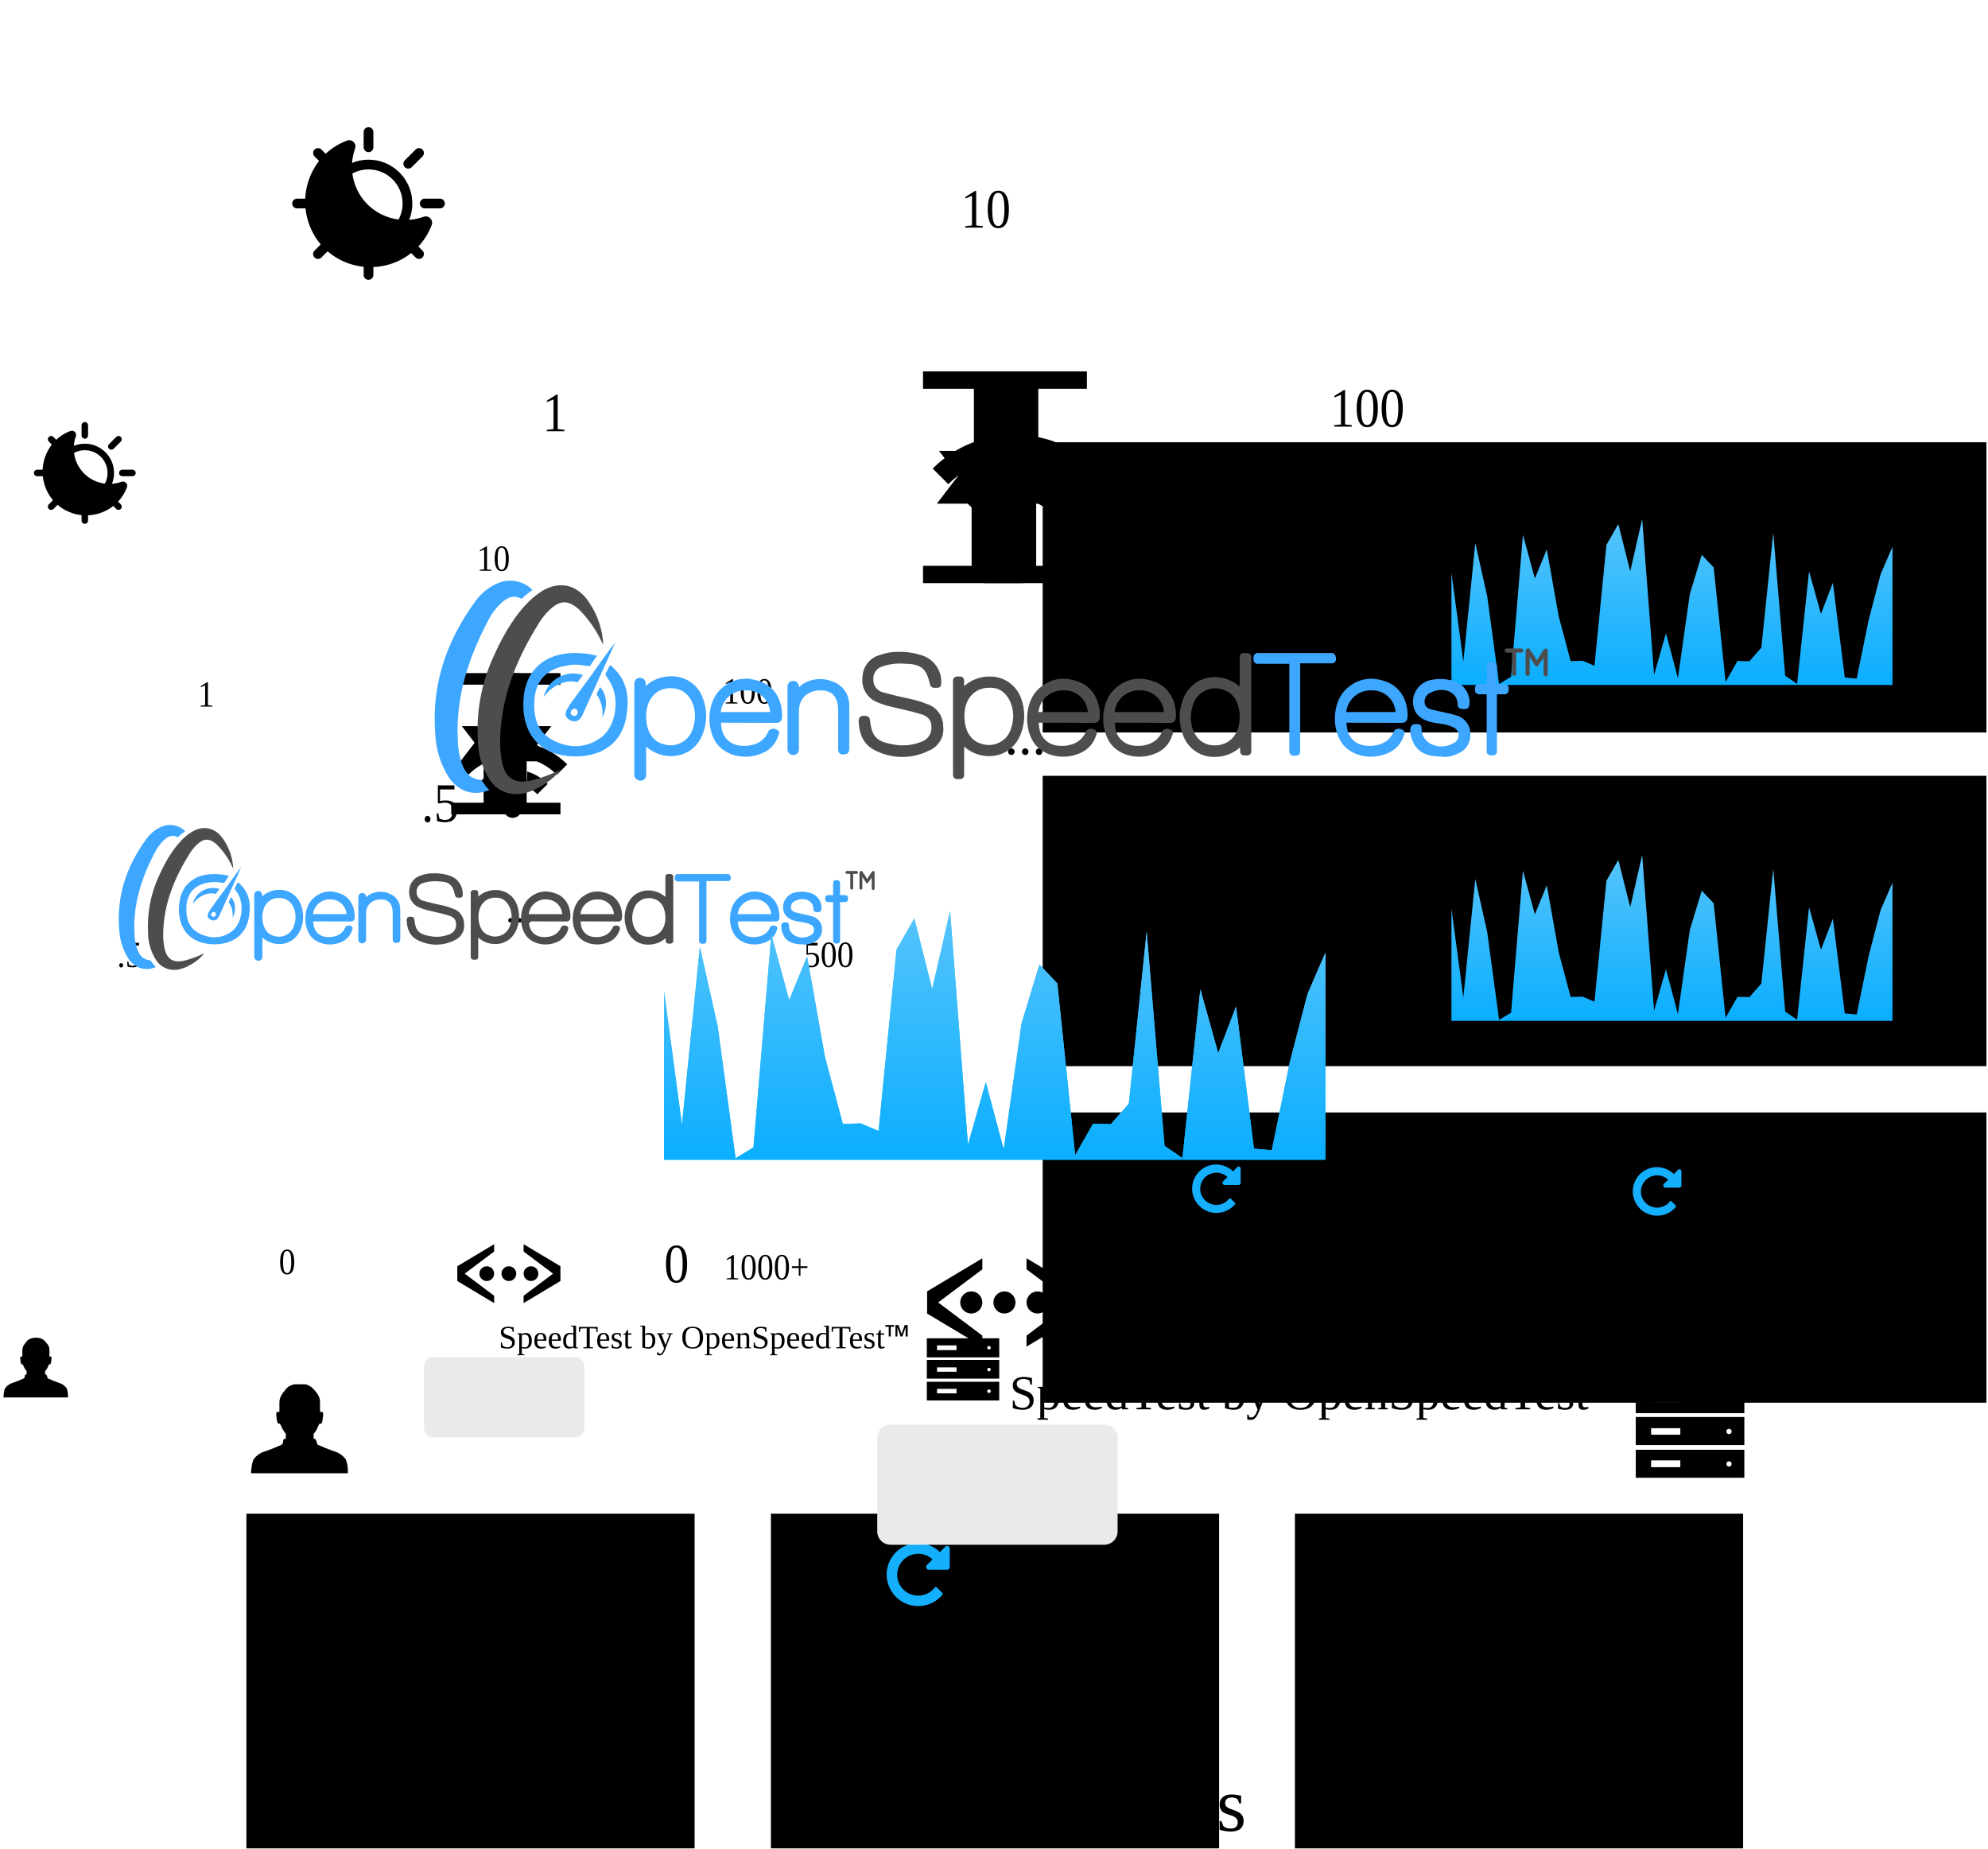
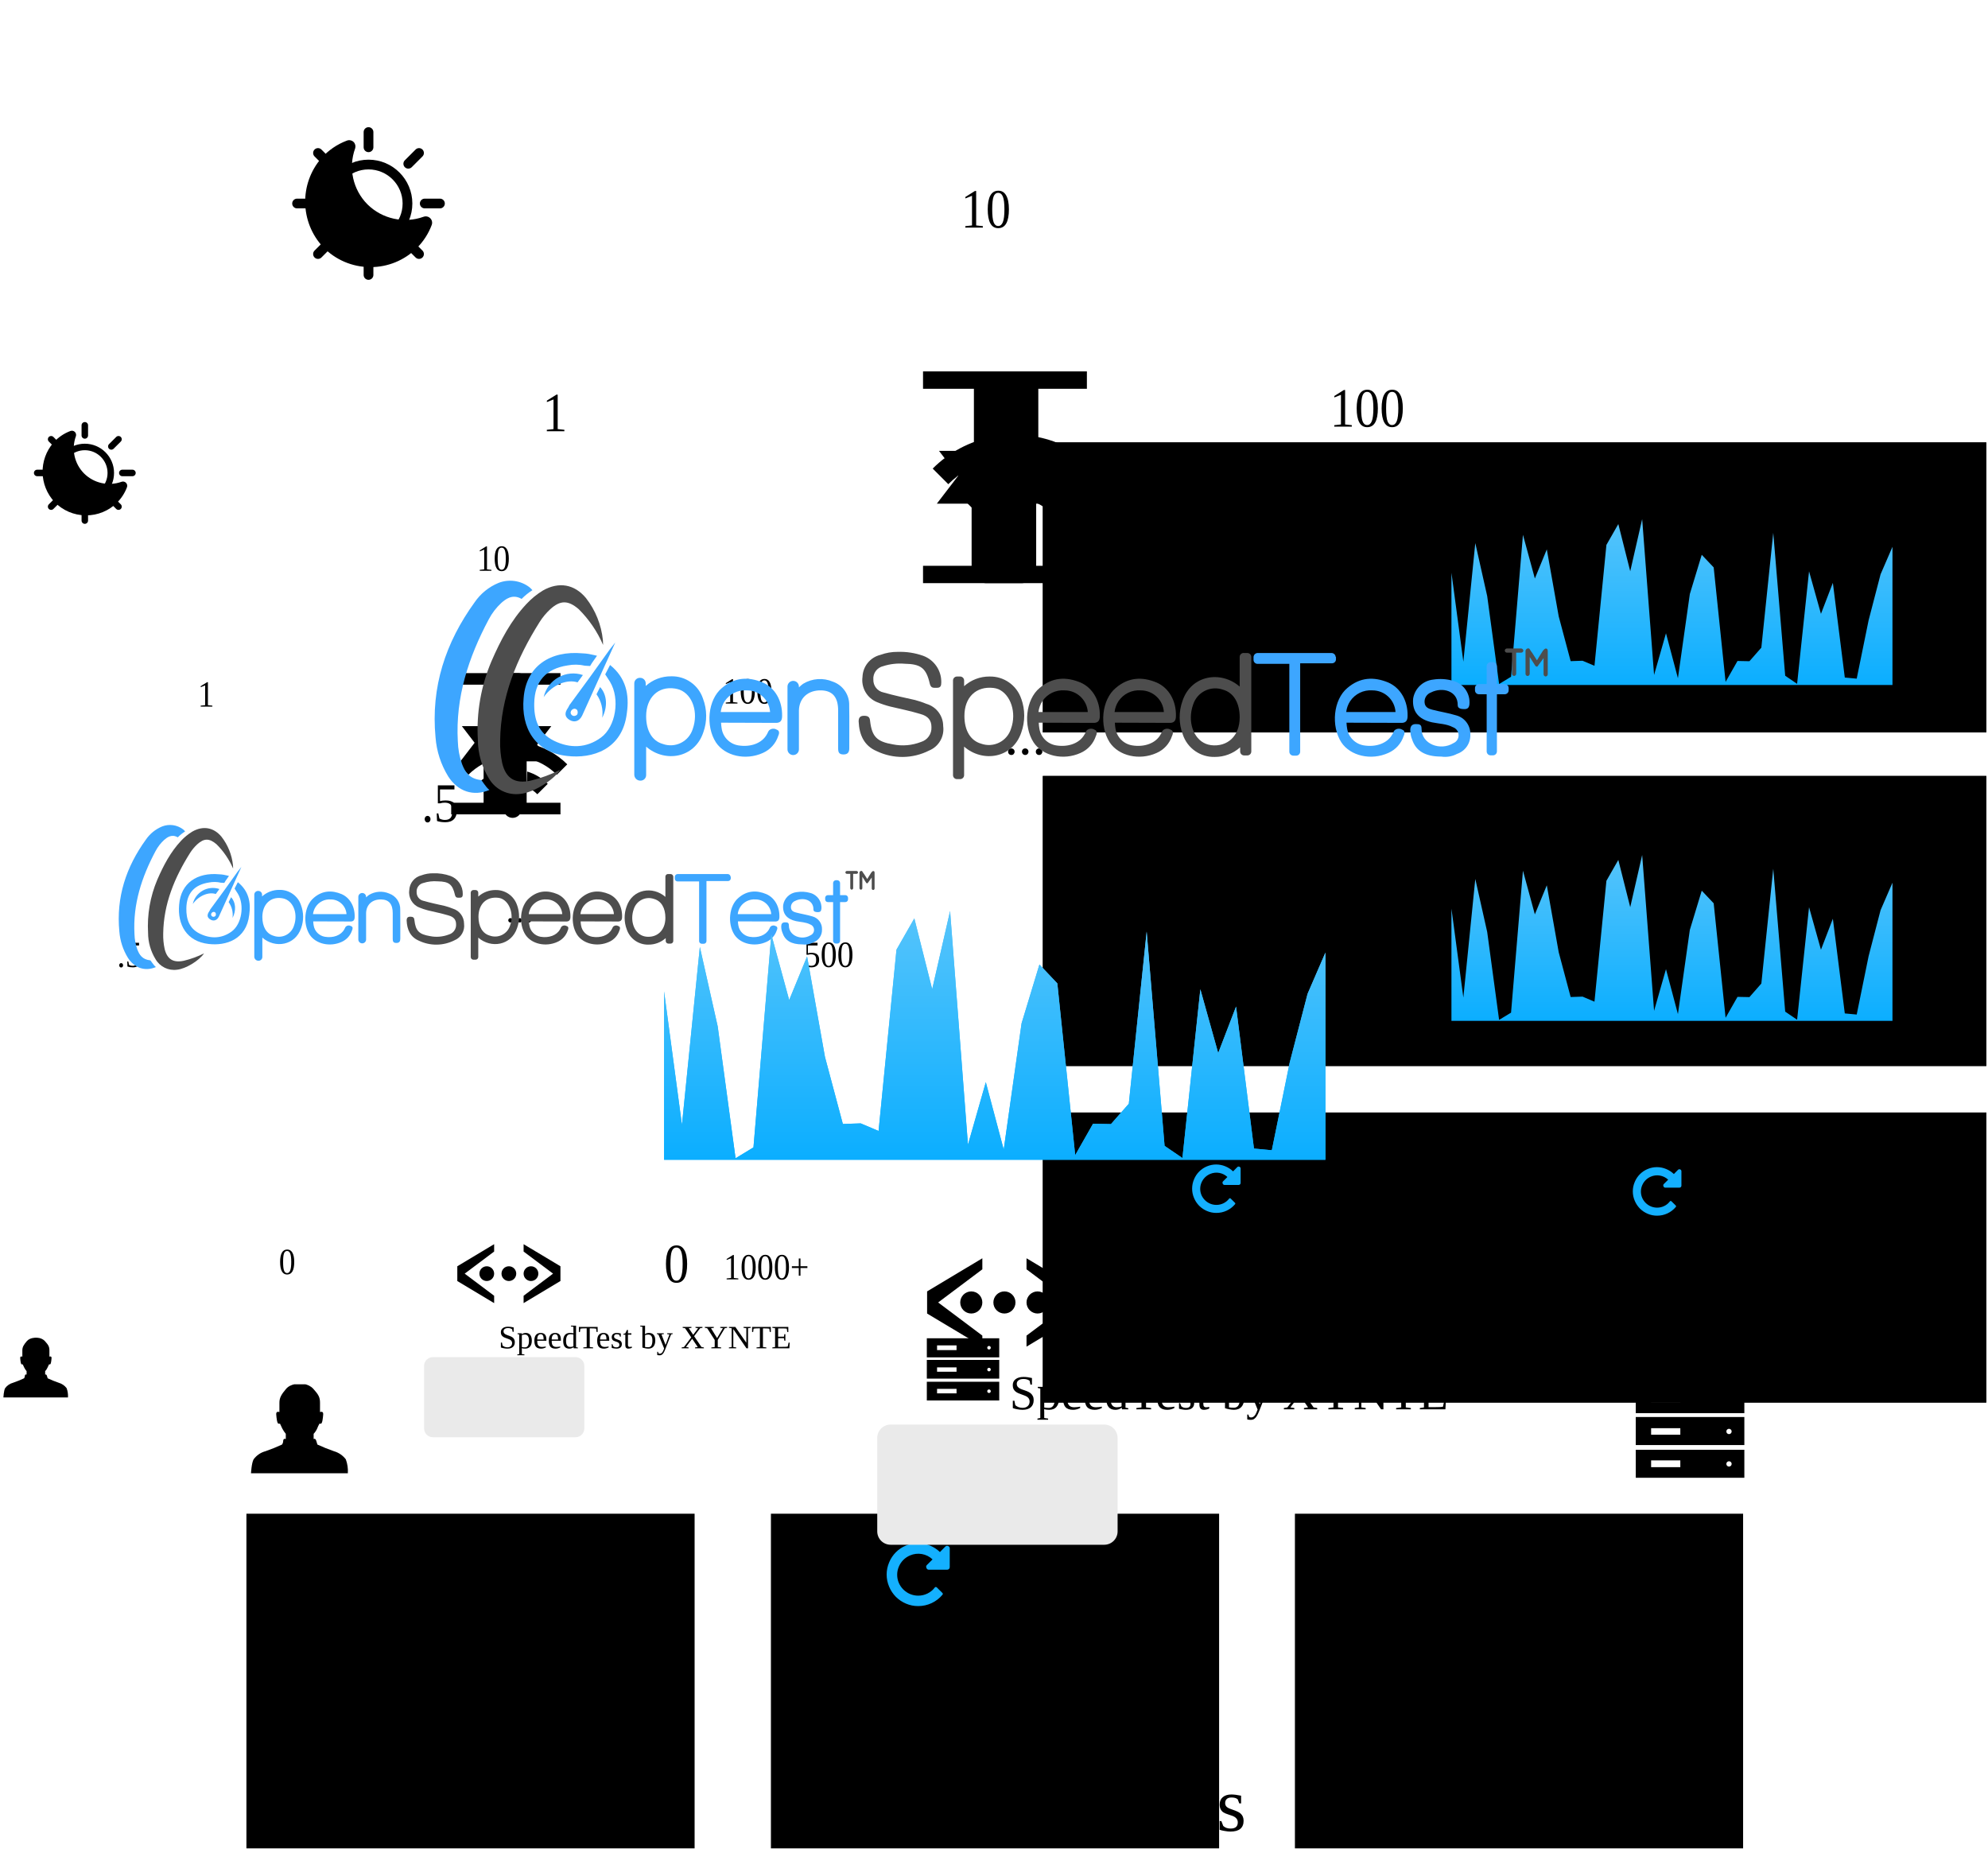
- <svg xmlns="http://www.w3.org/2000/svg" xmlns:xlink="http://www.w3.org/1999/xlink" version="1.1" id="OpenSpeedtest" class="openSpeedtestApp">
+ <svg xmlns="http://www.w3.org/2000/svg" xmlns:xlink="http://www.w3.org/1999/xlink" version="69" id="SpeedTest" class="openSpeedtestApp">
  <symbol id="logo" viewBox="0 0 262.79 50.38">
-     <a target="_blank" href="http://openspeedtest.com?ref=Self-Hosted-Intro&amp;run=5">
+     <a target="_blank" href="http://xynte.t.me">
      <g>
        <path d="M39.77,15.17A27,27,0,0,0,34,6.71c-2.49-2.13-4.33-2.13-6.68,0a15.2,15.2,0,0,0-2.55,3.06c-5.4,8.59-9.17,17.68-9.31,28a22.39,22.39,0,0,0,.5,5.33C16.83,46.7,19,48,22.66,47.2a32.27,32.27,0,0,0,7-2.56c-1.78,2.63-6.47,5.4-9.38,5.68a7.44,7.44,0,0,1-7.46-3.62,17.59,17.59,0,0,1-2.62-9.16A41.31,41.31,0,0,1,13.42,19C15.55,14.1,18,9.41,21.66,5.51a18.35,18.35,0,0,1,3.91-3.2C29.33.18,33,.82,35.72,4.09a19.33,19.33,0,0,1,4,9.94Z" style="fill: #4d4d4d" />
        <path d="M12.93,49.4C9.16,51,5.47,49.76,3.2,46.2A20.53,20.53,0,0,1,.21,37C-.92,25.11,2.56,14.6,9.45,5.08A12.69,12.69,0,0,1,15.06.53a7.51,7.51,0,0,1,7.31,1,5.17,5.17,0,0,1,.71.71A14.47,14.47,0,0,0,20.53,4.3c-2.21-1.28-3.84.14-4.76.92a14.34,14.34,0,0,0-3,3.91C8,18.08,4.9,27.52,5.47,37.89a17.58,17.58,0,0,0,1,5.4c.71,1.85,1.71,3.48,4.48,3.77C11.15,47.06,12,48.69,12.93,49.4Z" style="fill: #3da6ff" />
        <path d="M109.31,16.8a16.31,16.31,0,0,1,6,.92A6.55,6.55,0,0,1,119.61,24c0,.78-.15,1.28-1,1.28s-1.42.14-1.7-.92c-.86-3.77-2.13-4.69-6-4.76a12.92,12.92,0,0,0-5,.57,3,3,0,0,0-2.34,3.19A3,3,0,0,0,106,26.39c2.48.71,4.9,1.21,7.39,1.77a22,22,0,0,1,2.77.93,5.47,5.47,0,0,1,3.9,5.25,5.44,5.44,0,0,1-3.34,5.76,14,14,0,0,1-12.35.14c-3-1.28-4.12-3.84-4.27-7,0-.93.36-1.35,1.28-1.35s1.35.28,1.42,1.21c.43,3.76,1.64,4.9,5.4,5.54a11.78,11.78,0,0,0,6.61-.57,3.45,3.45,0,0,0,2.48-3.48c0-1.64-.78-2.63-2.63-3.13-2.34-.71-4.83-1.21-7.17-1.77a22.21,22.21,0,0,1-3-1,5.61,5.61,0,0,1-3.48-6,5.55,5.55,0,0,1,4.26-5.19A11.35,11.35,0,0,1,109.31,16.8Z" style="fill: #4d4d4d" />
        <path d="M237.65,41.52c-3.84,0-6-1.35-6.89-4.05a5.87,5.87,0,0,1-.43-2.2c0-.86.36-1.42,1.28-1.42S233,33.92,233,35c0,3.55,4.41,5.26,7.53,3.34a2,2,0,0,0,1.21-1.92,2,2,0,0,0-1.35-1.84c-1.49-.79-3.2-.79-4.9-1.14-3.2-.71-4.76-2.56-4.48-5.61a5.37,5.37,0,0,1,4.69-4.48,10.83,10.83,0,0,1,4.76.29,5.24,5.24,0,0,1,3.84,5.54c-.08.78-.43,1.13-1.14,1.13s-1.63-.07-1.63-.92c.07-3.34-3.56-4.4-6.33-3a2.31,2.31,0,0,0-1.49,2.34c.07,1.14.93,1.49,1.78,1.71,1.85.49,3.83.78,5.68,1.35a4.49,4.49,0,0,1,3.34,4.54,4.62,4.62,0,0,1-3.13,4.55A6,6,0,0,1,237.65,41.52Z" style="fill: #3da6ff" />
        <path d="M35,22.27,33.74,24c-2.35-.78-5.83.43-8,3.48A7.15,7.15,0,0,1,35,22.27Z" style="fill: #3da6ff" />
        <path d="M39.56,32.35a7.75,7.75,0,0,0-1.35-5.54l.85-1.7C40.7,26.89,40.91,29.73,39.56,32.35Z" style="fill: #3da6ff" />
        <path d="M262.79,17.65h0V16.8c0-.36,0-.71-.35-.78s-.57.28-.78.5c-.43.71-.93,1.42-1.42,2.27-.57-.85-1-1.64-1.5-2.27-.14-.29-.35-.71-.78-.5s-.42.42-.42.78V22a.53.53,0,0,0,.49.5h0a.53.53,0,0,0,.5-.5v-4l1.35,2.13c.14.14.43.28.57,0l1.35-1.85v3.84a.53.53,0,0,0,.5.49h0a.53.53,0,0,0,.49-.49V17.72h0Z" style="fill: #4d4d4d" />
        <path d="M256.54,16h-3.41a.53.53,0,0,0-.49.49h0a.53.53,0,0,0,.49.5h1.21v5a.54.54,0,0,0,.5.5h0a.54.54,0,0,0,.5-.5v-5h1.2a.53.53,0,0,0,.5-.5h0A.59.59,0,0,0,256.54,16Z" style="fill: #4d4d4d" />
        <path d="M252.64,24.4h-1.85V20.14a1,1,0,0,0-.92-.93h-.57a1,1,0,0,0-.93.93V24.4h-1.84a.94.94,0,0,0-.92.92v.57a.93.93,0,0,0,.92.92h1.84v13.5a.94.94,0,0,0,.93.92h.57a.94.94,0,0,0,.92-.92V26.81h1.85a.94.94,0,0,0,.92-.92v-.57A.94.94,0,0,0,252.64,24.4Z" style="fill: #3da6ff" />
        <path d="M212.72,18a1,1,0,0,0-.92-.93H194.25a1,1,0,0,0-.92.93v.71a.94.94,0,0,0,.92.92h7.53V40.38a.94.94,0,0,0,.93.92h.71a.94.94,0,0,0,.92-.92V19.5h7.53a.94.94,0,0,0,.92-.92V18Z" style="fill: #3da6ff" />
        <path d="M190.06,39.31v0Z" style="fill: #7c7c7c" />
        <path d="M190.06,18v7c-4.4-3.84-11.43-2.77-13.49,3.34a11.48,11.48,0,0,0,.07,8,7.72,7.72,0,0,0,7.53,5.26,8.84,8.84,0,0,0,6-2.27h0v1a.94.94,0,0,0,.93.92h.78a.93.93,0,0,0,.92-.92V18a.94.94,0,0,0-.92-.93h-.78A.92.92,0,0,0,190.06,18Zm-6.82,20.81a4.79,4.79,0,0,1-1.13-.29c-3.06-1.2-4.41-5.39-3.06-9.23a5.49,5.49,0,0,1,7.11-3.55c2.48.71,3.9,3.12,3.9,6.53C190.06,36.62,187.22,39.31,183.24,38.82Z" style="fill: #4d4d4d" />
        <path d="M48.58,47.2h0a1.31,1.31,0,0,0,1.35-1.35V39.17c4.4,3.84,11.43,2.77,13.49-3.34a11.48,11.48,0,0,0-.07-8,7.7,7.7,0,0,0-7.52-5.26,8.83,8.83,0,0,0-6,2.28h0v-.57a1.31,1.31,0,0,0-1.35-1.35h0a1.31,1.31,0,0,0-1.35,1.35V45.78A1.42,1.42,0,0,0,48.58,47.2Zm8.17-21.74a6,6,0,0,1,1.13.29c3.06,1.21,4.41,5.4,3.06,9.23a5.47,5.47,0,0,1-7.1,3.55c-2.49-.71-3.91-3.12-3.91-6.53C49.93,27.67,52.7,24.83,56.75,25.46Z" style="fill: #3da6ff" />
        <path d="M228.06,33.56c1.21.07,1.64-.5,1.64-1.63.07-3.55-1.64-6.61-4.55-7.89-3.41-1.42-6.68-1.27-9.66,1.28-3.34,2.77-3.91,9-1.42,12.86,2.13,3.19,7,4.33,11.08,2.48a6.57,6.57,0,0,0,3.62-4c.29-.57.36-1.28-.35-1.5a1.51,1.51,0,0,0-1.78.15c-.28.28-.35.71-.57,1-1.13,2.06-3.83,3.05-6.74,2.56a4.77,4.77,0,0,1-3.91-4,10.21,10.21,0,0,1-.14-1.35ZM215.21,31a5.92,5.92,0,0,1,.92-2.55h0a5.81,5.81,0,0,1,5.26-2.56A5.46,5.46,0,0,1,226.85,31Z" style="fill: #3da6ff" />
        <path d="M173.37,33.56c1.21.07,1.64-.5,1.64-1.63.07-3.55-1.64-6.61-4.55-7.89-3.41-1.42-6.68-1.27-9.66,1.28-3.34,2.77-3.91,9-1.42,12.86,2.13,3.19,7,4.33,11.08,2.48a6.57,6.57,0,0,0,3.62-4c.29-.57.36-1.28-.35-1.5a1.51,1.51,0,0,0-1.78.15c-.28.28-.35.71-.57,1-1.13,2.06-3.83,3.05-6.74,2.56a4.77,4.77,0,0,1-3.91-4,10.21,10.21,0,0,1-.14-1.35ZM160.52,31a5.92,5.92,0,0,1,.92-2.55h0a5.81,5.81,0,0,1,5.26-2.56A5.46,5.46,0,0,1,172.16,31Z" style="fill: #4d4d4d" />
        <path d="M155.4,33.56c1.21.07,1.64-.5,1.64-1.63.07-3.55-1.64-6.61-4.55-7.89-3.41-1.42-6.68-1.27-9.66,1.28-3.34,2.77-3.91,9-1.42,12.86,2.13,3.19,7,4.33,11.08,2.48a6.57,6.57,0,0,0,3.62-4c.29-.57.36-1.28-.35-1.5a1.51,1.51,0,0,0-1.78.15c-.28.28-.35.71-.57,1-1.13,2.06-3.83,3.05-6.74,2.56a4.77,4.77,0,0,1-3.91-4,10.21,10.21,0,0,1-.14-1.35ZM142.55,31a5.92,5.92,0,0,1,.92-2.55h0a5.81,5.81,0,0,1,5.26-2.56A5.49,5.49,0,0,1,154.2,31Z" style="fill: #4d4d4d" />
        <path d="M80.4,33.56c1.21.07,1.63-.5,1.63-1.63.07-3.55-1.63-6.61-4.54-7.89-3.41-1.42-6.68-1.27-9.66,1.28-3.34,2.77-3.91,9-1.42,12.86,2.13,3.19,7,4.33,11.08,2.48a6.6,6.6,0,0,0,3.62-4c.28-.57.36-1.28-.36-1.5a1.49,1.49,0,0,0-1.77.15c-.28.28-.36.71-.57,1-1.14,2.06-3.83,3.05-6.75,2.56a4.75,4.75,0,0,1-3.9-4,10.21,10.21,0,0,1-.14-1.35ZM67.54,31a5.88,5.88,0,0,1,.93-2.55h0a5.8,5.8,0,0,1,5.25-2.56A5.46,5.46,0,0,1,79.19,31Z" style="fill: #3da6ff" />
        <path d="M97.87,29.51A5.77,5.77,0,0,0,94,23.83a7.7,7.7,0,0,0-7,.5,8.08,8.08,0,0,0-1,.85V25a1.35,1.35,0,1,0-2.7,0V39.81a1.35,1.35,0,0,0,2.7,0V30.65c.07-3,2.2-4.83,5.26-4.76,2.7.07,4,1.63,4,4.76v8.88c0,.92.15,1.49,1.28,1.49s1.35-.71,1.35-1.49C97.87,36.26,97.94,32.92,97.87,29.51Z" style="fill: #3da6ff" />
        <path d="M86,32.07v0Z" style="fill: #3da6ff" />
        <path d="M45.38,31.22c-1,8.66-8.16,10.86-14.13,10.15C23.65,40.52,20.38,34.7,21,27.74c.57-7.6,6.32-11.3,13.92-10.59a10.89,10.89,0,0,1,1.5.15c.78.14,1.91.42,1.91.42l-1.2,1.71-.43.71-1.21-.07A9.87,9.87,0,0,0,31.39,20c-5.11.78-7.81,3.76-7.88,9-.07,3.76,1,7,4.69,8.8s7.6,1.78,11.08-.78,4.54-9.09,2.13-13.14l-1.14-1.77,1.14-2.21C45.17,22.91,46,26.89,45.38,31.22Z" style="fill: #3da6ff" />
        <path d="M41.34,16.23h0c-3.13,4.41-6.25,8.74-9.52,13.14l-.14.29c-.07.07-.07.14-.15.28-.92,1.28-.85,2.2.29,2.91s2.34.36,3-1c2.28-5,4.55-10.09,6.89-15.2l.93-2.06ZM33.67,31.57a1,1,0,0,1-.72.36.83.83,0,0,1-.85-.85,1,1,0,0,1,.85-.86.81.81,0,0,1,.72.36A1.22,1.22,0,0,1,33.67,31.57Z" style="fill: #3da6ff" />
        <path d="M136.08,34.91a5.46,5.46,0,0,1-7.1,3.55c-2.48-.71-3.91-3.12-3.91-6.53,0-4.41,2.77-7.1,6.89-6.61a4.75,4.75,0,0,1,1.14.29C136,26.89,137.43,31.15,136.08,34.91Zm2.42-7A7.72,7.72,0,0,0,131,22.62a8.85,8.85,0,0,0-6,2.28V23.55a.94.94,0,0,0-.92-.93h-.78a.94.94,0,0,0-.92.93V45.92a.93.93,0,0,0,.92.92h.78a.93.93,0,0,0,.92-.92V39.17c4.41,3.84,11.44,2.77,13.5-3.34A11.79,11.79,0,0,0,138.5,27.88Z" style="fill: #4d4d4d" />
      </g>
      <rect fill="transparent" x="0" y="0" width="265" height="60" />
    </a>
  </symbol>
  <symbol id="mainGaugebg" viewBox="0 0 295.93 270.18">
    <path fill="none" d="M64.32,256.41a137,137,0,1,1,192.09-24.8l-.07.09a134.45,134.45,0,0,1-24.71,24.71" />
  </symbol>
  <symbol id="mainGaugeBlue" viewBox="0 0 295.93 270.18">
    <path fill="none" d="M64.32,256.41a137,137,0,1,1,192.09-24.8l-.07.09a134.45,134.45,0,0,1-24.71,24.71" />
  </symbol>
  <symbol id="mainGaugeWhite" viewBox="0 0 295.93 270.18">
    <path fill="none" d="M64.32,256.41a137,137,0,1,1,192.09-24.8l-.07.09a134.45,134.45,0,0,1-24.71,24.71" />
  </symbol>
  <symbol id="oDoMeter" viewBox="0 0 295.93 270.18">
    <text transform="translate(76.34 264.28) scale(0.9 1)">0</text>
    <text transform="translate(23.81 164.6) scale(0.9 1)">.5</text>
    <text transform="translate(50.01 80.11) scale(0.9 1)">1</text>
    <text transform="translate(140.58 36.04) scale(0.9 1)">10</text>
    <text transform="translate(220.43 79.11) scale(0.9 1)">100</text>
    <text transform="translate(246.71 164.6) scale(0.9 1)">500</text>
    <text id="oDoTopSpeed" class="oDoTop-Speed" transform="translate(220.71 265.99) scale(0.9 1)">1000+</text>
    <text id="oDoLiveSpeed" class="oDoLive-Speed" transform="translate(150 150) scale(1 1)">...</text>
    <text id="oDoLiveStatus" class="oDoLive-Status" transform="translate(151 170) scale(1 1)" />
  </symbol>
  <symbol id="progressBar" viewBox="0 0 293.53 18.38">
    <defs>
      <symbol id="personLeft" class="uiBg" viewBox="0 0 33.46 30.9">
        <path d="M32.7,4.8a7.81,7.81,0,0,1-4.1,2.8,61.42,61.42,0,0,0-5.7,2.3s-.1.3-.4,1.3-.9.6-.9.6v1.8a6.15,6.15,0,0,1,1.2,1.8,14.72,14.72,0,0,0,.8,1.7h.5c.5,0,.7,1.9.8,3.2s-1.1.8-1.1.8v3.2c0,1.9-.5,2.8-2.3,4.8s-4.7,1.8-4.7,1.8-3.1.1-4.7-1.8-2.3-3-2.3-4.8V21.1s-1.2.5-1.1-.8.3-3.2.8-3.2H10s.3-.6.8-1.7A9.62,9.62,0,0,1,12,13.6V11.8s-.8.4-.9-.6a2.26,2.26,0,0,0-.4-1.3A61.42,61.42,0,0,0,5,7.6,7.41,7.41,0,0,1,.9,4.8C.2,3.6,0,0,0,0H33.4A11.7,11.7,0,0,1,32.7,4.8Z" />
      </symbol>
      <symbol id="progressElement" class="uiBg" viewBox="0 0 409.31 10.48">
        <line id="progressbg" class="progressbg" x1="5" y1="5" x2="405" y2="5" />
      </symbol>
      <symbol id="doc" class="uiBg" viewBox="0 0 36.8 31.6">
        <path d="M0,31.6V21.9H36.8v9.7Zm15.1-6H5.2V28h9.9Zm16.5.3a.9.9,0,1,0,.9.9A.9.9,0,0,0,31.6,25.9Z" />
        <path d="M0,20.6V11.1H36.8v9.5Zm15.1-6H5.2v2.2h9.9Zm16.5.2a.9.9,0,1,0,.9.9A.9.9,0,0,0,31.6,14.8Z" />
        <path d="M0,9.5V0H36.8V9.5ZM15.1,3.6H5.2V5.9h9.9Zm16.5.2a.9.9,0,1,0,.9.9A.9.9,0,0,0,31.6,3.8Z" />
      </symbol>
    </defs>
    <g id="Progress">
      <g>
        <use width="33.46" height="30.9" transform="matrix(0.57, 0, 0, -0.57, 0, 17.49)" xlink:href="#personLeft" />
        <use width="409.31" height="10.48" transform="matrix(0.57, 0, 0, -0.57, 28.35, 13.39)" xlink:href="#progressElement" />
        <use width="36.8" height="31.6" transform="matrix(0.58, 0, 0, -0.58, 272.2, 18.38)" xlink:href="#doc" />
      </g>
    </g>
  </symbol>
  <symbol id="upSymbol" viewBox="0 0 32.21 41.62">
    <g>
      <path d="M2.71,26H9.55V38.55a2.93,2.93,0,0,0,2.78,3.07h7.13a2.94,2.94,0,0,0,2.78-3.07V26h6.84L15.89,8.8Z" />
      <rect width="32.21" height="3.41" />
    </g>
  </symbol>
  <symbol id="downSymbol" viewBox="0 0 32.21 41.62">
    <g>
      <path d="M29.51,15.62H22.66V3.08A2.94,2.94,0,0,0,19.88,0H12.76A2.94,2.94,0,0,0,10,3.08V15.62H3.14l13.18,17.2Z" />
      <rect y="38.21" width="32.21" height="3.41" />
    </g>
  </symbol>
  <symbol id="resultCard" viewBox="0 0 278.13 85.49">
    <g>
      <rect width="278.13" height="85.49" />
    </g>
  </symbol>
  <symbol id="resultCardMob" viewBox="0 0 88.1 65.79">
    <g>
      <rect width="88.1" height="65.79" />
    </g>
  </symbol>
  <symbol id="downloadRc1" viewBox="0 0 66.93 13.85">
    <g>
      <text transform="translate(0 10.52)" class="rtext">DOWNLOAD</text>
    </g>
  </symbol>
  <symbol id="uploadRc2" viewBox="0 0 46.73 13.85">
    <g>
      <text transform="translate(0 10.52)" class="rtext">UPLOAD</text>
    </g>
  </symbol>
  <symbol id="pingSymbol" viewBox="0 0 14.28 14.28">
    <g>
      <path d="M13.92.64a.55.55,0,0,0-.65.13L12.06,2A7.21,7.21,0,0,0,9.79.52a7,7,0,0,0-5.42,0,7,7,0,0,0-3.8,3.8,7,7,0,0,0,0,5.54,7.23,7.23,0,0,0,1.52,2.28,7.25,7.25,0,0,0,2.28,1.53,6.89,6.89,0,0,0,2.77.56,7.12,7.12,0,0,0,5.5-2.57.31.31,0,0,0,.07-.21.23.23,0,0,0-.09-.19L11.35,10a.36.36,0,0,0-.24-.09.27.27,0,0,0-.21.11,4.61,4.61,0,0,1-1.67,1.37,4.68,4.68,0,0,1-2.09.48,4.75,4.75,0,0,1-3.36-1.39A4.84,4.84,0,0,1,2.76,9a4.68,4.68,0,0,1-.38-1.85A4.63,4.63,0,0,1,2.76,5.3,4.74,4.74,0,0,1,5.3,2.76a4.72,4.72,0,0,1,5.09.9L9.1,4.94A.54.54,0,0,0,9,5.58.56.56,0,0,0,9.52,6h4.17a.61.61,0,0,0,.42-.17.57.57,0,0,0,.17-.42V1.19a.56.56,0,0,0-.36-.55Z" style="fill: #14b0fe" />
    </g>
  </symbol>
  <symbol id="pingRc3" viewBox="0 0 28.43 13.85">
    <g>
      <text transform="translate(0 10.52)" class="rtext">PING</text>
    </g>
  </symbol>
  <symbol id="jitterRc3" viewBox="0 0 39.95 13.85">
    <text class="rtext" transform="translate(0 9.64)">JITTER</text>
  </symbol>
  <symbol id="downResultC1" viewBox="0 0 53.35 39.8">
    <text id="downResult" transform="translate(0 20.07)" class="rtextnum">---</text>
    <text x="0" y="35" class="rtextmbms">Mbps</text>
  </symbol>
  <symbol id="upResultC2" viewBox="0 0 53.35 39.8">
    <text id="upRestxt" transform="translate(0 20.07)" class="rtextnum">---</text>
    <text x="0" y="36.09" class="rtextmbms">Mbps</text>
  </symbol>
  <symbol id="pingResultC3" viewBox="0 0 40.01 39.79">
    <text transform="translate(0 20.07)" id="pingResult" class="rtextnum">--</text>
    <text x="0" y="35" class="rtextmbms">ms</text>
  </symbol>
  <symbol id="jitterResultC3" viewBox="0 0 21.99 39.79">
    <text id="jitterDesk" transform="translate(2.33 20.07)" class="rtextnum">--</text>
    <text x="2" y="35" xml:space="preserve" class="rtextmbms">ms</text>
  </symbol>
  <symbol style="fill: url(#gradient)" id="graphc1" viewBox="0 0 200 100">
    <polygon points="0,50 0.00,16.91 3.51,43.13 7.03,8.17 10.54,23.80 14.05,49.71 17.57,47.57 21.08,5.73 24.59,18.61 28.11,10.03 31.62,29.77 35.14,42.97 38.65,42.85 42.16,44.34 45.68,8.71 49.19,2.56 52.70,16.48 56.22,1.10 59.73,47.04 63.24,34.75 66.76,48.00 70.27,23.19 73.78,11.62 77.30,15.34 80.81,49.09 84.32,42.92 87.84,42.99 91.35,38.99 94.86,5.15 98.38,47.27 101.89,49.66 105.41,16.49 108.92,29.03 112.43,19.89 115.95,47.80 119.46,48.13 122.97,30.92 126.49,17.38 130.00,9.27 130,50" class="line" />
  </symbol>
  <symbol style="fill: url(#gradient)" id="graphc2" viewBox="0 0 200 100">
    <polygon points="0,50 0.00,16.91 3.51,43.13 7.03,8.17 10.54,23.80 14.05,49.71 17.57,47.57 21.08,5.73 24.59,18.61 28.11,10.03 31.62,29.77 35.14,42.97 38.65,42.85 42.16,44.34 45.68,8.71 49.19,2.56 52.70,16.48 56.22,1.10 59.73,47.04 63.24,34.75 66.76,48.00 70.27,23.19 73.78,11.62 77.30,15.34 80.81,49.09 84.32,42.92 87.84,42.99 91.35,38.99 94.86,5.15 98.38,47.27 101.89,49.66 105.41,16.49 108.92,29.03 112.43,19.89 115.95,47.80 119.46,48.13 122.97,30.92 126.49,17.38 130.00,9.27 130,50" class="line2" />
  </symbol>
  <symbol id="jitterMob" viewBox="0 0 58.1 35.77">
    <text id="pingMobres" transform="translate(11.07 18.05)" class="rtextnum">--</text>
    <text x="-8" y="33.46" class="rtextmbms">Jitter</text>
    <text id="JitterResultMon" x="17" y="33.46" class="jitter-Mob">--</text>
    <text id="JitterResultms" x="36" y="33.46" class="rtextmbms">ms</text>
  </symbol>
  <symbol id="settings" viewBox="0 0 100 125">
    <rect fill="transparent" x="0" y="25" width="100" height="50" />
    <path d="M36.43,29.64,9.29,50,36.43,70.36v6.78L2.5,56.79V43.21L36.43,22.86Z" />
    <path d="M63.57,70.36,90.71,50,63.57,29.64V22.86L97.5,43.21V56.79L63.57,77.14Z" />
    <circle cx="29.64" cy="50" r="6.79" />
    <circle cx="50" cy="50" r="6.79" />
    <circle cx="70.36" cy="50" r="6.79" />
  </symbol>
  <symbol id="playButton" style="fill: #eaeaea" viewBox="0 0 191.255 191.255">
    <rect width="180" height="90" rx="10" ry="10" class="startButton" />
    <text class="buttonTxt" x="90" y="60">Start</text>
  </symbol>
  <symbol id="introProgress" viewBox="0 0 409.31 10.48">
    <line x1="5" y1="5" x2="405" y2="5" />
  </symbol>
  <symbol id="ConnectError" viewBox="0 0 489.6 489.6">
-     <a target="_blank" href="https://openspeedtest.com/FAQ.php?ref=NetworkError">
+     <a target="_blank" href="https://xynte.t.me">
      <g>
        <g>
          <path d="M179.6,235.6c-33.7,10.3-65.5,28.5-92.2,55.1l46.6,46.6c13.9-13.9,30.1-24.8,47.6-32.5L179.6,235.6z" />
          <path d="M175.8,109C111.3,122,49.9,153.4,0,203.3l46.6,46.6c37.5-37.5,83.1-61.9,131.2-73.7L175.8,109z" />
          <path d="M313.8,109l-2,67.3c48.1,11.8,93.7,36.2,131.2,73.7l46.6-46.6C439.8,153.4,378.3,122,313.8,109z" />
          <path d="M307.9,304.8c17.5,7.7,33.7,18.6,47.7,32.6l46.6-46.6c-26.6-26.6-58.5-44.9-92.2-55.2L307.9,304.8z" />
        </g>
        <circle cx="244.8" cy="403.2" r="40" />
        <g>
          <path d="M260.6,330.4h-31.7c-8.3,0-15.1-6.6-15.3-14.9L206,62.2c-0.3-8.6,6.7-15.8,15.3-15.8h47c8.6,0,15.6,7.1,15.3,15.8                  l-7.7,253.3C275.7,323.8,268.9,330.4,260.6,330.4z" />
        </g>
      </g>
    </a>
  </symbol>
  <symbol class="Your-IP" viewBox="0 0 300 299.12">
-     <text id="YourIP" transform="translate(140 228) scale(.8 .8)">SpeedTest by OpenSpeedTest™️</text>
+     <text id="YourIP" transform="translate(140 228) scale(.8 .8)">SpeedTest by XYNTE</text>
  </symbol>
  <symbol id="light" viewBox="0 0 512 512">
    <g>
      <path d="M256,108.936c-81.091,0-147.064,65.973-147.064,147.064S174.909,403.064,256,403.064S403.064,337.091,403.064,256         S337.091,108.936,256,108.936z M256,370.383c-63.071,0-114.383-51.312-114.383-114.383c0-63.071,51.312-114.383,114.383-114.383         c63.071,0,114.383,51.312,114.383,114.383C370.383,319.071,319.071,370.383,256,370.383z" />
      <path d="M256,83.708c9.024,0,16.34-7.316,16.34-16.34V16.34C272.34,7.316,265.024,0,256,0c-9.024,0-16.34,7.316-16.34,16.34         v51.027C239.66,76.391,246.976,83.708,256,83.708z" />
      <path d="M256,428.292c-9.024,0-16.34,7.316-16.34,16.34v51.027c0,9.024,7.316,16.34,16.34,16.34c9.024,0,16.34-7.316,16.34-16.34         v-51.027C272.34,435.609,265.024,428.292,256,428.292z" />
      <path d="M111.062,134.171c6.38,6.381,16.727,6.381,23.109,0c6.381-6.38,6.381-16.727,0-23.109L98.089,74.981         c-6.38-6.381-16.727-6.381-23.109,0c-6.381,6.38-6.381,16.727,0,23.109L111.062,134.171z" />
      <path d="M400.938,377.829c-6.38-6.381-16.727-6.38-23.109,0c-6.381,6.38-6.381,16.727,0,23.109l36.081,36.082         c6.38,6.382,16.727,6.382,23.109,0c6.382-6.38,6.382-16.727,0-23.109L400.938,377.829z" />
      <path d="M83.708,256c0-9.024-7.316-16.34-16.34-16.34H16.34C7.316,239.66,0,246.976,0,256c0,9.024,7.316,16.34,16.34,16.34         h51.027C76.391,272.34,83.708,265.024,83.708,256z" />
      <path d="M495.66,239.66h-51.027c-9.024,0-16.34,7.316-16.34,16.34c0,9.024,7.316,16.34,16.34,16.34h51.027         c9.024,0,16.34-7.316,16.34-16.34C512,246.976,504.684,239.66,495.66,239.66z" />
      <path d="M111.062,377.829l-36.081,36.082c-6.381,6.382-6.381,16.727,0,23.109c6.38,6.382,16.727,6.383,23.109,0l36.081-36.082         c6.381-6.381,6.381-16.727,0-23.109C127.79,371.447,117.443,371.447,111.062,377.829z" />
      <path d="M400.938,134.171l36.081-36.082c6.382-6.381,6.382-16.727,0-23.109c-6.38-6.381-16.727-6.381-23.109,0l-36.081,36.082         c-6.381,6.381-6.381,16.727,0,23.109C384.21,140.552,394.557,140.553,400.938,134.171z" />
    </g>
    <rect fill="none" width="512" cursor="pointer" pointer-events="visible" height="512" />
  </symbol>
  <symbol id="dark" viewBox="0 0 1024 1024">
    <path d="M524.8 938.667h-4.267a439.893 439.893 0 0 1-313.173-134.4 446.293 446.293 0 0 1-11.093-597.333 432.213 432.213 0 0 1 170.667-116.907 42.667 42.667 0 0 1 45.227 9.387 42.667 42.667 0 0 1 10.24 42.667 358.4 358.4 0 0 0 82.773 375.893 361.387 361.387 0 0 0 376.747 82.773 42.667 42.667 0 0 1 54.187 55.04A433.493 433.493 0 0 1 836.267 810.667a438.613 438.613 0 0 1-311.467 128z" />
  </symbol>
  <a id="resultsData">
    <svg class="Desktop" viewBox="0 0 586 346">
      <g id="UI-Desk">
        <use id="mainGaugebg-Desk" class="main-Gaugebg" xlink:href="#mainGaugebg" x="10.28" y="36.11" width="273.94" height="245.39" />
        <use id="mainGaugeBlue-Desk" class="main-GaugeBlue" xlink:href="#mainGaugeBlue" x="10.28" y="36.11" width="273.94" height="245.39" />
        <use id="mainGaugeWhite-Desk" class="main-GaugeWhite" xlink:href="#mainGaugeWhite" x="10.28" y="36.11" width="273.94" height="245.39" />
        <use xlink:href="#resultCard" class="Cards" x="307.4" y="31" width="278.1" height="85.5">
						</use>
        <use xlink:href="#resultCard" class="Cards" x="307.4" y="129.3" width="278.1" height="85.5">
						</use>
        <use xlink:href="#resultCard" class="Cards" x="307.4" y="228.5" width="278.1" height="85.5">
						</use>
        <use id="downSymbolDesk" xlink:href="#downSymbol" class="Desktop" x="133" y="99" width="32.21" height="41.62" />
        <use id="upSymbolDesk" xlink:href="#upSymbol" class="Desktop" x="133" y="99" width="32.21" height="41.62" />
        <use id="ConnectErrorDesk" xlink:href="#ConnectError" class="ConnectError" x="135" y="107.8" width="32.21" height="41.62" />
        <use class="oDo-Meter" xlink:href="#oDoMeter" x="10.28" y="36.11" width="273.94" height="245.39" />
        <use xlink:href="#progressBar" x="1" y="295" width="293.53" height="18.38" />
        <use id="progressStatus-Desk" class="intro-Progress" xlink:href="#introProgress" x="29" y="295" width="234" height="21" />
        <use xlink:href="#downloadRc1" x="335.05" y="50.28" width="67" height="16">
						</use>
        <use xlink:href="#uploadRc2" x="345.33" y="145.2" width="47" height="16">
						</use>
        <use xlink:href="#pingSymbol" x="351.4" y="243.8" width="14.3" height="14.4" />
        <use xlink:href="#pingSymbol" x="481.3" y="244.6" width="14.33" height="14.4" />
        <use xlink:href="#pingRc3" x="367.01" y="244.68" width="28" height="16">
						</use>
        <use xlink:href="#jitterRc3" x="495.61" y="246.3" width="39.95" height="13.85">
						</use>
        <use xlink:href="#upSymbol" class="Symbol" x="329" y="146.5" width="11.8" height="13.9" />
        <use xlink:href="#downSymbol" class="Symbol" x="318.7" y="51.9" width="11.8" height="13.8" />
        <use xlink:href="#graphc2" x="427.84" y="134" width="200" height="135">
						</use>
        <use xlink:href="#graphc1" x="427.84" y="35" width="200" height="135">
						</use>
        <use xlink:href="#downResultC1" x="298" y="67.21" width="200" height="45.1">
						</use>
        <use xlink:href="#upResultC2" x="298" y="162.13" width="200" height="45.1">
						</use>
        <use xlink:href="#pingResultC3" x="303.73" y="261.55" width="200" height="45.1">
						</use>
        <use xlink:href="#jitterResultC3" x="420.04" y="262.17" width="200" height="45.1">
						</use>
      </g>
      <g id="intro-Desk">
        <use id="logo-Desk" xlink:href="#logo" x="35" y="140" width="222.8" height="50.22" />
        <use id="deskStart" class="deskStart" xlink:href="#mainGaugebg" x="10.28" y="36.11" width="273.94" height="245.39" />
        <use xlink:href="#resultCard" class="Cards" x="307.4" y="31" width="278.1" height="85.5" />
        <use xlink:href="#resultCard" class="Cards" x="307.4" y="228.5" width="278.1" height="85.5" />
        <use xlink:href="#resultCard" class="Cards" x="307.4" y="129.3" width="278.1" height="85.5" />
        <use xlink:href="#downloadRc1" x="335.05" y="50.28" width="67" height="16">
						</use>
        <use xlink:href="#uploadRc2" x="345.33" y="145.2" width="47" height="16">
						</use>
        <use xlink:href="#pingSymbol" x="351.4" y="243.8" width="14.3" height="14.4" />
        <use xlink:href="#pingSymbol" x="481.3" y="244.6" width="14.33" height="14.4" />
        <use xlink:href="#pingRc3" x="367.01" y="244.68" width="28" height="16">
						</use>
        <use xlink:href="#jitterRc3" x="495.61" y="246.3" width="39.95" height="13.85">
						</use>
        <use xlink:href="#upSymbol" class="Symbol" x="329" y="146.5" width="11.8" height="13.9" />
        <use xlink:href="#downSymbol" class="Symbol" x="318.7" y="51.9" width="11.8" height="13.8" />
        <use xlink:href="#graphc2" x="427.84" y="134" width="200" height="135">
						</use>
        <use xlink:href="#graphc1" x="427.84" y="35" width="200" height="135">
						</use>
        <use xlink:href="#downResultC1" x="298" y="67.21" width="200" height="45.1">
						</use>
        <use xlink:href="#upResultC2" x="298" y="162.13" width="200" height="45.1">
						</use>
        <use xlink:href="#pingResultC3" x="303.73" y="261.55" width="200" height="45.1">
						</use>
        <use xlink:href="#jitterResultC3" x="420.04" y="262.17" width="200" height="45.1">
						</use>
        <use id="nightmode" class="darkmode" xlink:href="#dark" x="10" y="25" width="30" height="30" />
        <use id="daymode" class="darkmode" xlink:href="#light" x="10" y="25" width="30" height="30" />
        <use id="startButtonDesk" class="startButton" xlink:href="#playButton" x="125" y="300.6" width="50.2" height="50.2">
						</use>
        <use id="settingsDesk" class="Startsettings" xlink:href="#settings" x="100" y="260" width="100" height="40">
						</use>
        <use class="Desktop" id="ipDesk" xlink:href="#YourIP" x="7" y="70" />
      </g>
    </svg>
    <svg class="Mobile" viewBox="0 0 295.9 363.3">
      <g id="UI-Mob">
        <use id="mainGaugebg-Mob" class="main-Gaugebg" xlink:href="#mainGaugebg" x="11.18" y="12" width="273.94" height="245.39" />
        <use id="mainGaugeBlue-Mob" class="main-GaugeBlue" xlink:href="#mainGaugeBlue" x="11.18" y="12" width="273.94" height="245.39" />
        <use id="mainGaugeWhite-Mob" class="main-GaugeWhite" xlink:href="#mainGaugeWhite" x="11.18" y="12" width="273.94" height="245.39" />
        <use xlink:href="#resultCardMob" class="Cards" x="1" y="297.52" width="88.1" height="65.8">
						</use>
        <use xlink:href="#resultCardMob" class="Cards" x="104.1" y="297.52" width="88.1" height="65.8">
						</use>
        <use xlink:href="#resultCardMob" class="Cards" x="207.1" y="297.52" width="88.1" height="65.8">
						</use>
        <use id="upSymbolMob" xlink:href="#upSymbol" class="Mobile" x="134" y="73" width="32.21" height="41.62" />
        <use id="downSymbolMob" xlink:href="#downSymbol" class="Mobile" x="134" y="73" width="32.21" height="41.62" />
        <use id="ConnectErrorMob" xlink:href="#ConnectError" class="ConnectError" x="135.9" y="74.02" width="32.21" height="41.62" />
        <use class="oDo-Meter" xlink:href="#oDoMeter" x="11.18" y="12" width="273.94" height="245.39" />
        <use xlink:href="#progressBar" x="1.9" y="272.08" width="293.53" height="18.38" />
        <use id="progressStatus-Mob" class="intro-Progress" xlink:href="#introProgress" x="29" y="272" width="234.5" height="21.5" />
        <use xlink:href="#downloadRc1" x="22.36" y="301.63" width="60" height="15">
						</use>
        <use xlink:href="#uploadRc2" x="237.51" y="301.64" width="42" height="15">
						</use>
        <use xlink:href="#pingRc3" x="143.88" y="301.72" width="26" height="15">
						</use>
        <use xlink:href="#upSymbol" class="Symbol" x="221.8" y="303.42" width="12.3" height="10.6" />
        <use xlink:href="#downSymbol" class="Symbol" x="7.7" y="303.42" width="10.6" height="12.4" />
        <use xlink:href="#pingSymbol" x="126.8" y="303.32" width="12.5" height="12.4" />
        <use id="graphMob1" xlink:href="#graphc1" x="83.1" y="160.45" width="200" height="135">
						</use>
        <use id="graphMob2" xlink:href="#graphc2" x="83.1" y="160.45" width="200" height="135">
						</use>
        <use xlink:href="#jitterMob" x="71.14" y="317.65" width="200" height="45.1">
						</use>
        <use xlink:href="#upResultC2" x="182" y="317.67" width="200" height="45.1">
						</use>
        <use xlink:href="#downResultC1" x="-25" y="317.64" width="200" height="45.1">
						</use>
      </g>
      <g id="intro-Mob">
        <use id="nightmode-Mob" class="darkmode" xlink:href="#dark" x="10" y="25" width="30" height="30" />
        <use id="daymode-Mob" class="darkmode" xlink:href="#light" x="10" y="25" width="30" height="30" />
        <use id="logo-Desk" xlink:href="#logo" x="38" y="110" width="218.8" height="50.22" />
        <use id="deskStartMob" class="deskStart" xlink:href="#mainGaugebg" x="11.18" y="12" width="273.94" height="245.39" />
        <use id="startButtonMob" class="startButton" xlink:href="#playButton" x="125" y="280" width="50.2" height="50.2">
						</use>
        <use id="settingsMob" class="Startsettings" xlink:href="#settings" x="100" y="240" width="100" height="40">
						</use>
        <use class="Mobile" id="ipMob" xlink:href="#YourIP" x="11" y="49" />
      </g>
    </svg>
  </a>
  <linearGradient id="gradient" x1="0%" y1="0%" x2="0%" y2="100%">
    <stop offset="0%" stop-color="#56c4fb" />
    <stop offset="100%" stop-color="#0baeff" />
  </linearGradient>
  <radialGradient id="RadialGradient1">
    <stop offset="0%" stop-color="#56c4fb" />
    <stop offset="100%" stop-color="#0baeff" />
  </radialGradient>
</svg>
